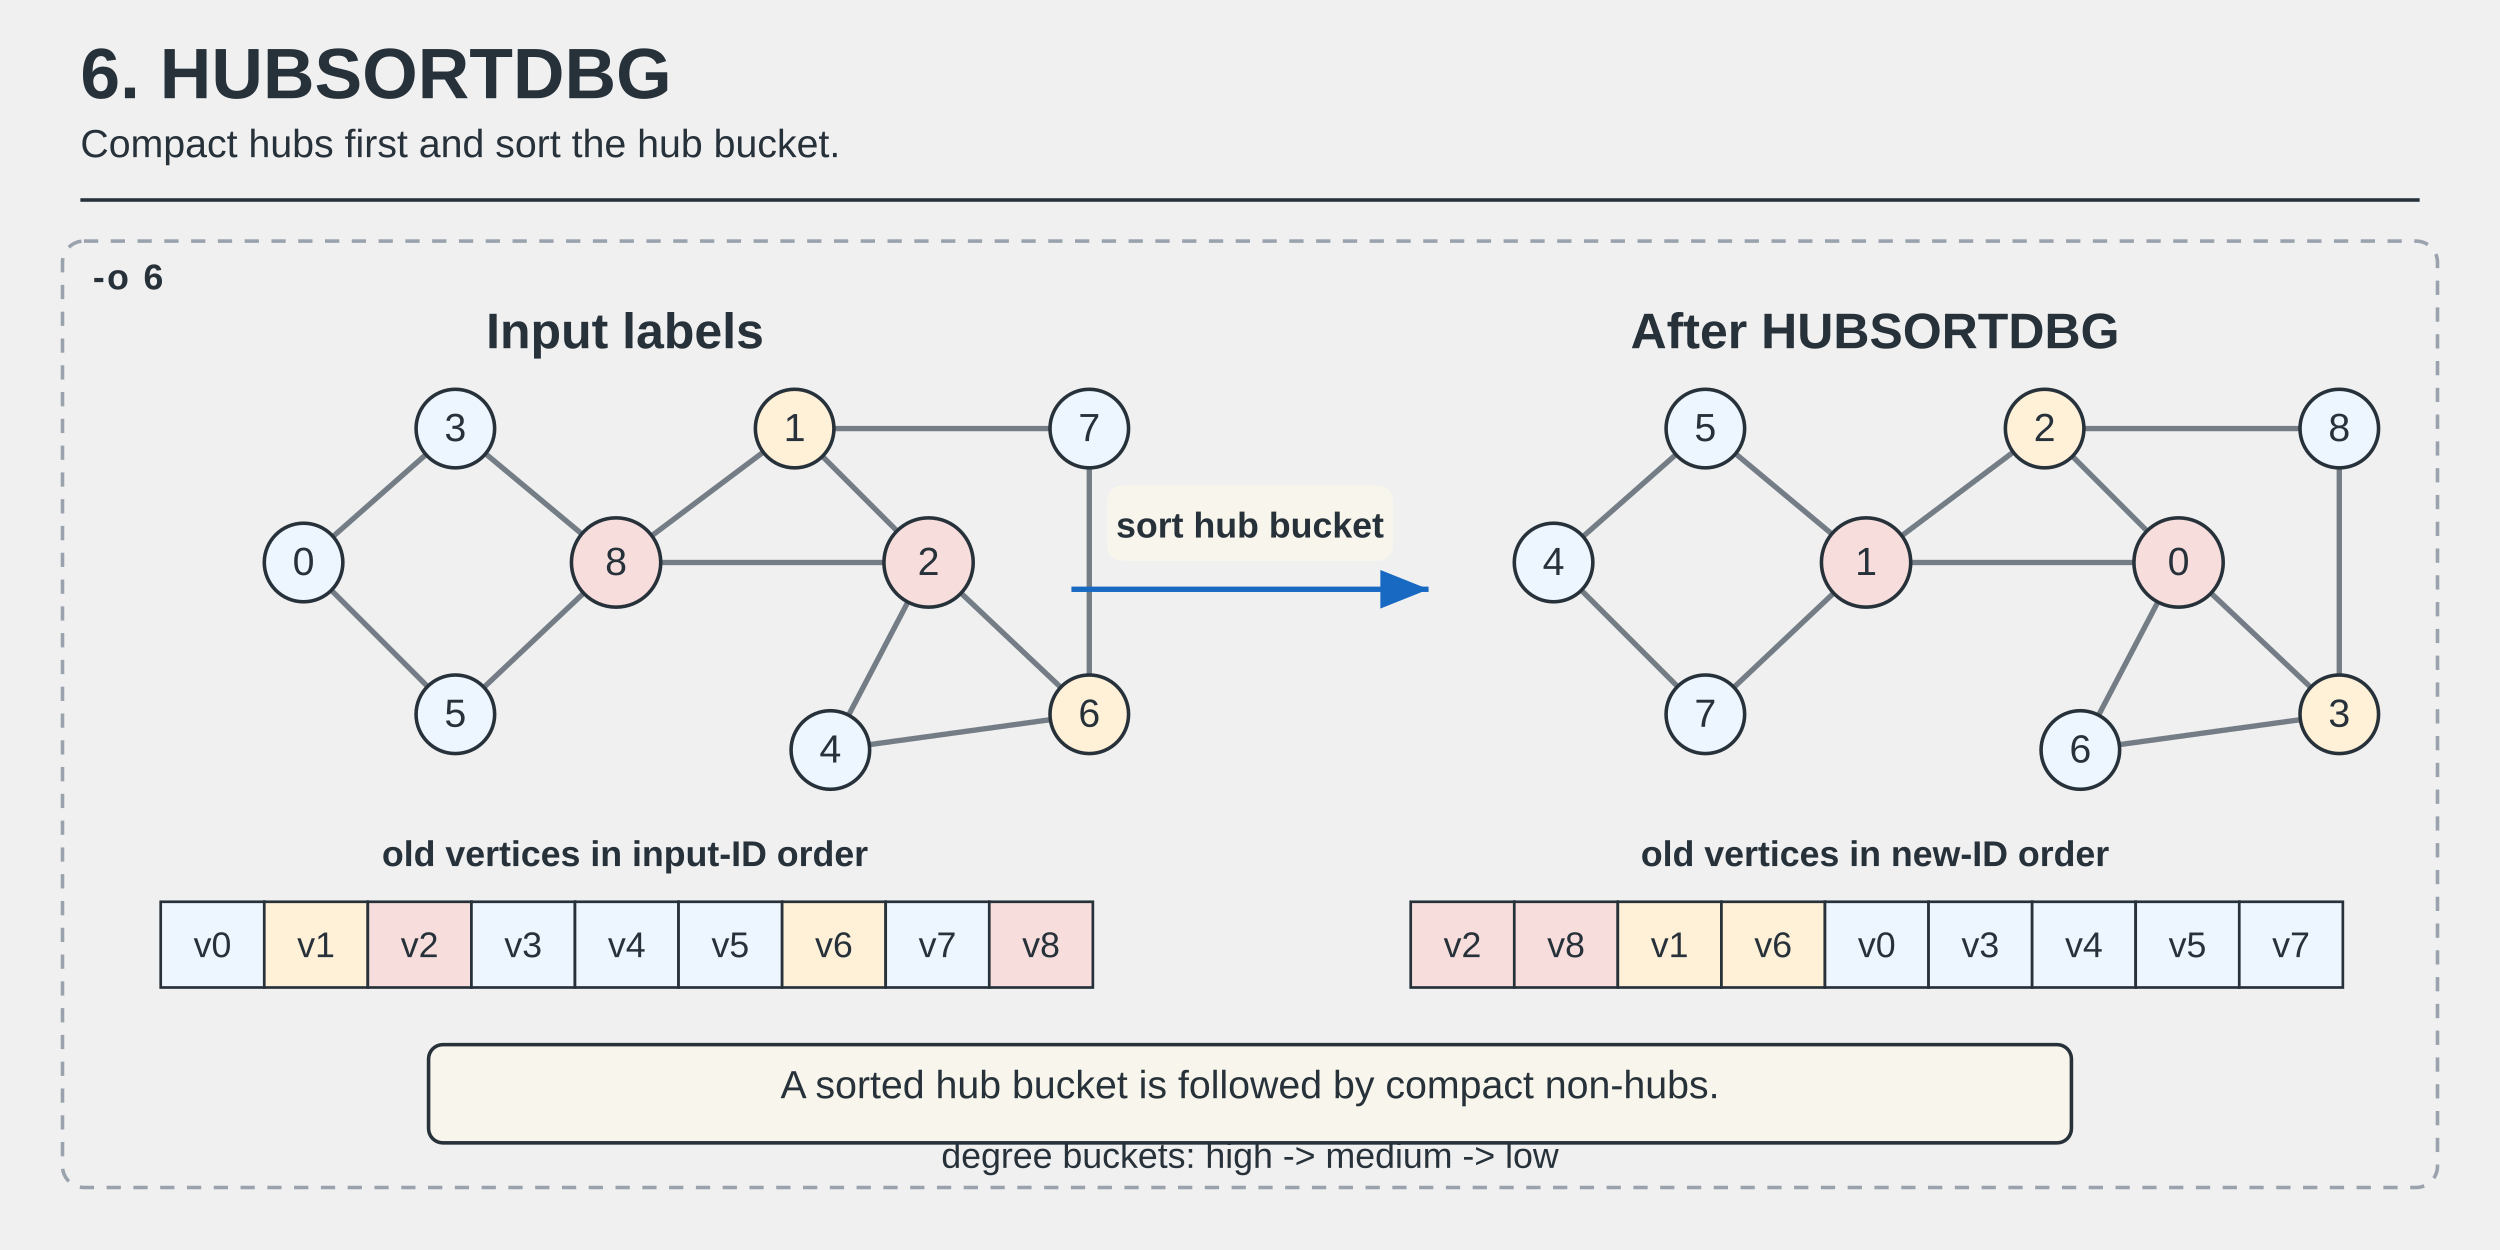
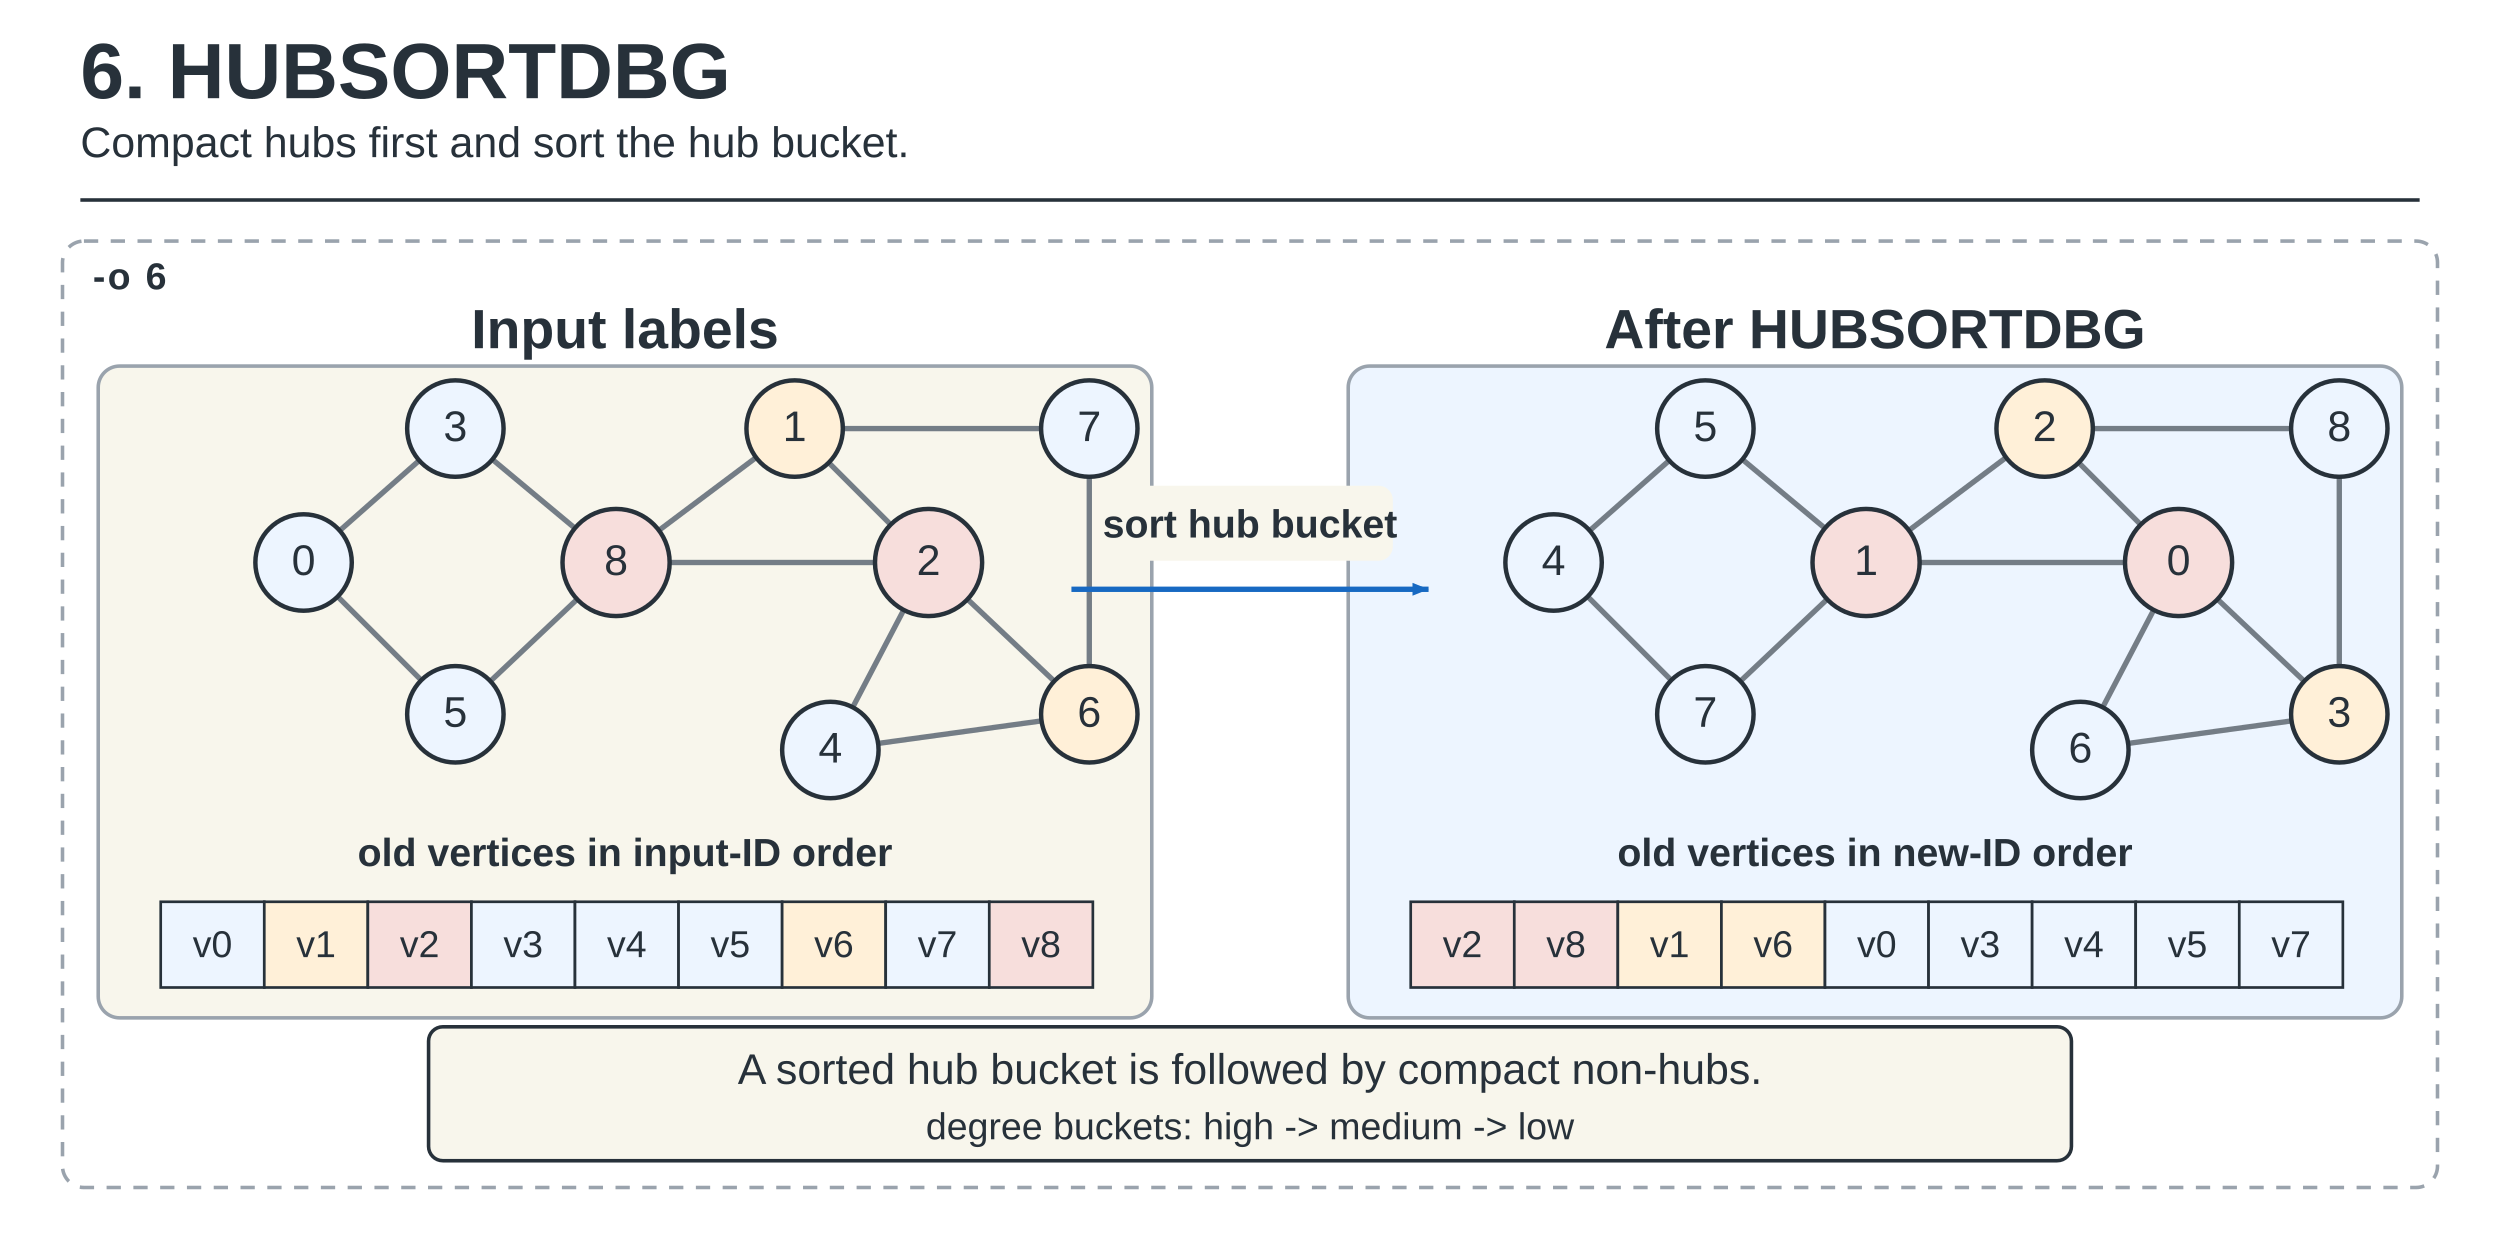
<svg xmlns="http://www.w3.org/2000/svg" width="1400" height="700" viewBox="0 0 1400 700" role="img" aria-labelledby="title desc" fill="#27313A">
  <defs>
-     <marker id="arrow" viewBox="0 0 10 8" markerWidth="9" markerHeight="8" refX="10" refY="4" orient="auto">
+     <marker id="arrow" viewBox="0 0 10 8" markerWidth="9" markerHeight="8" refX="10" refY="4" orient="auto" markerUnits="userSpaceOnUse">
      <path d="M0 0 L10 4 L0 8 Z" fill="#1769C2" />
    </marker>
-     <marker id="edge-arrow" viewBox="0 0 8 6" markerWidth="7" markerHeight="6" refX="8" refY="3" orient="auto">
+     <marker id="edge-arrow" viewBox="0 0 8 6" markerWidth="7" markerHeight="6" refX="8" refY="3" orient="auto" markerUnits="userSpaceOnUse">
      <path d="M0 0 L8 3 L0 6 Z" fill="#747D86" />
    </marker>
    <style>
      :root{color-scheme:light dark}
      @media(prefers-color-scheme:dark){
        [fill="#27313A"]{fill:#ECE7DD}[stroke="#27313A"]{stroke:#ECE7DD}
+         [fill="#FFFFFF"]{fill:#1E2327}
        [fill="#F8F6EC"]{fill:#252A2E}[fill="#EDF5FF"]{fill:#273846}
        [fill="#E7F7EA"]{fill:#24382A}[fill="#FFF0D8"]{fill:#3B3122}
        [fill="#F7DEDC"]{fill:#3D292A}[fill="#EEE9FF"]{fill:#302C3C}
        [stroke="#9AA3AD"]{stroke:#747D86}
      }
-       .sans{font-family:Arial,Helvetica,sans-serif}.title{font-size:40px;font-weight:700}
-       .subtitle{font-size:22px}.domain{font-size:20px;font-weight:700;letter-spacing:1.3px}
-       .heading{font-size:28px;font-weight:700}.body{font-size:22px}
-       .label{font-size:20px;font-weight:700}.small{font-size:20px}
+       .sans{font-family:Arial,Helvetica,sans-serif}.title{font-size:44px;font-weight:700}
+       .subtitle{font-size:24px}.domain{font-size:21px;font-weight:700;letter-spacing:1.3px}
+       .heading{font-size:31px;font-weight:700}.body{font-size:24px}
+       .label{font-size:22px;font-weight:700}.small{font-size:21px}
      .flow{fill:none;stroke:#1769C2;stroke-width:3;marker-end:url(#arrow)}
+           .graph-panel{stroke:#9AA3AD;stroke-width:2}
    </style>
  </defs>
+   <rect width="1400" height="700" fill="#FFFFFF" />
  <text x="45" y="55" class="sans title">6. HUBSORTDBG</text>
  <text x="45" y="88" class="sans subtitle">Compact hubs first and sort the hub bucket.</text>
  <line x1="45" y1="112" x2="1355" y2="112" stroke="#27313A" stroke-width="2" />
  <rect x="35" y="135" width="1330" height="530" rx="12" fill="none" stroke="#9AA3AD" stroke-width="2" stroke-dasharray="8 7" />
  <text x="52" y="162" class="sans domain">-o 6</text>
  <text x="350" y="195" text-anchor="middle" class="sans heading">Input labels</text>
  <text x="1050" y="195" text-anchor="middle" class="sans heading">After HUBSORTDBG</text>
+   <rect x="55" y="205" width="590" height="365" rx="12" fill="#F8F6EC" class="graph-panel" />
+   <rect x="755" y="205" width="590" height="365" rx="12" fill="#EDF5FF" class="graph-panel" />
  <line x1="170" y1="315" x2="255" y2="240" stroke="#747D86" stroke-width="3" />
  <line x1="170" y1="315" x2="255" y2="400" stroke="#747D86" stroke-width="3" />
  <line x1="255" y1="240" x2="345" y2="315" stroke="#747D86" stroke-width="3" />
  <line x1="255" y1="400" x2="345" y2="315" stroke="#747D86" stroke-width="3" />
  <line x1="345" y1="315" x2="445" y2="240" stroke="#747D86" stroke-width="3" />
  <line x1="345" y1="315" x2="520" y2="315" stroke="#747D86" stroke-width="3" />
  <line x1="445" y1="240" x2="520" y2="315" stroke="#747D86" stroke-width="3" />
  <line x1="445" y1="240" x2="610" y2="240" stroke="#747D86" stroke-width="3" />
  <line x1="520" y1="315" x2="465" y2="420" stroke="#747D86" stroke-width="3" />
  <line x1="520" y1="315" x2="610" y2="400" stroke="#747D86" stroke-width="3" />
  <line x1="465" y1="420" x2="610" y2="400" stroke="#747D86" stroke-width="3" />
  <line x1="610" y1="400" x2="610" y2="240" stroke="#747D86" stroke-width="3" />
-   <circle cx="170" cy="315" r="22" fill="#EDF5FF" stroke="#27313A" stroke-width="2" />
+   <circle cx="170" cy="315" r="27" fill="#EDF5FF" stroke="#27313A" stroke-width="2.5" />
  <text x="170" y="322" text-anchor="middle" class="sans body">0</text>
-   <circle cx="255" cy="240" r="22" fill="#EDF5FF" stroke="#27313A" stroke-width="2" />
+   <circle cx="255" cy="240" r="27" fill="#EDF5FF" stroke="#27313A" stroke-width="2.5" />
  <text x="255" y="247" text-anchor="middle" class="sans body">3</text>
-   <circle cx="255" cy="400" r="22" fill="#EDF5FF" stroke="#27313A" stroke-width="2" />
+   <circle cx="255" cy="400" r="27" fill="#EDF5FF" stroke="#27313A" stroke-width="2.5" />
  <text x="255" y="407" text-anchor="middle" class="sans body">5</text>
-   <circle cx="345" cy="315" r="25" fill="#F7DEDC" stroke="#27313A" stroke-width="2" />
+   <circle cx="345" cy="315" r="30" fill="#F7DEDC" stroke="#27313A" stroke-width="2.5" />
  <text x="345" y="322" text-anchor="middle" class="sans body">8</text>
-   <circle cx="445" cy="240" r="22" fill="#FFF0D8" stroke="#27313A" stroke-width="2" />
+   <circle cx="445" cy="240" r="27" fill="#FFF0D8" stroke="#27313A" stroke-width="2.5" />
  <text x="445" y="247" text-anchor="middle" class="sans body">1</text>
-   <circle cx="520" cy="315" r="25" fill="#F7DEDC" stroke="#27313A" stroke-width="2" />
+   <circle cx="520" cy="315" r="30" fill="#F7DEDC" stroke="#27313A" stroke-width="2.5" />
  <text x="520" y="322" text-anchor="middle" class="sans body">2</text>
-   <circle cx="465" cy="420" r="22" fill="#EDF5FF" stroke="#27313A" stroke-width="2" />
+   <circle cx="465" cy="420" r="27" fill="#EDF5FF" stroke="#27313A" stroke-width="2.5" />
  <text x="465" y="427" text-anchor="middle" class="sans body">4</text>
-   <circle cx="610" cy="400" r="22" fill="#FFF0D8" stroke="#27313A" stroke-width="2" />
+   <circle cx="610" cy="400" r="27" fill="#FFF0D8" stroke="#27313A" stroke-width="2.5" />
  <text x="610" y="407" text-anchor="middle" class="sans body">6</text>
-   <circle cx="610" cy="240" r="22" fill="#EDF5FF" stroke="#27313A" stroke-width="2" />
+   <circle cx="610" cy="240" r="27" fill="#EDF5FF" stroke="#27313A" stroke-width="2.5" />
  <text x="610" y="247" text-anchor="middle" class="sans body">7</text>
  <path d="M600 330 H800" class="flow" />
  <rect x="620" y="272" width="160" height="42" rx="8" fill="#F8F6EC" />
  <text x="700" y="301" text-anchor="middle" class="sans label">sort hub bucket</text>
  <line x1="870" y1="315" x2="955" y2="240" stroke="#747D86" stroke-width="3" />
  <line x1="870" y1="315" x2="955" y2="400" stroke="#747D86" stroke-width="3" />
  <line x1="955" y1="240" x2="1045" y2="315" stroke="#747D86" stroke-width="3" />
  <line x1="955" y1="400" x2="1045" y2="315" stroke="#747D86" stroke-width="3" />
  <line x1="1045" y1="315" x2="1145" y2="240" stroke="#747D86" stroke-width="3" />
  <line x1="1045" y1="315" x2="1220" y2="315" stroke="#747D86" stroke-width="3" />
  <line x1="1145" y1="240" x2="1220" y2="315" stroke="#747D86" stroke-width="3" />
  <line x1="1145" y1="240" x2="1310" y2="240" stroke="#747D86" stroke-width="3" />
  <line x1="1220" y1="315" x2="1165" y2="420" stroke="#747D86" stroke-width="3" />
  <line x1="1220" y1="315" x2="1310" y2="400" stroke="#747D86" stroke-width="3" />
  <line x1="1165" y1="420" x2="1310" y2="400" stroke="#747D86" stroke-width="3" />
  <line x1="1310" y1="400" x2="1310" y2="240" stroke="#747D86" stroke-width="3" />
-   <circle cx="870" cy="315" r="22" fill="#EDF5FF" stroke="#27313A" stroke-width="2" />
+   <circle cx="870" cy="315" r="27" fill="#EDF5FF" stroke="#27313A" stroke-width="2.5" />
  <text x="870" y="322" text-anchor="middle" class="sans body">4</text>
-   <circle cx="955" cy="240" r="22" fill="#EDF5FF" stroke="#27313A" stroke-width="2" />
+   <circle cx="955" cy="240" r="27" fill="#EDF5FF" stroke="#27313A" stroke-width="2.5" />
  <text x="955" y="247" text-anchor="middle" class="sans body">5</text>
-   <circle cx="955" cy="400" r="22" fill="#EDF5FF" stroke="#27313A" stroke-width="2" />
+   <circle cx="955" cy="400" r="27" fill="#EDF5FF" stroke="#27313A" stroke-width="2.5" />
  <text x="955" y="407" text-anchor="middle" class="sans body">7</text>
-   <circle cx="1045" cy="315" r="25" fill="#F7DEDC" stroke="#27313A" stroke-width="2" />
+   <circle cx="1045" cy="315" r="30" fill="#F7DEDC" stroke="#27313A" stroke-width="2.5" />
  <text x="1045" y="322" text-anchor="middle" class="sans body">1</text>
-   <circle cx="1145" cy="240" r="22" fill="#FFF0D8" stroke="#27313A" stroke-width="2" />
+   <circle cx="1145" cy="240" r="27" fill="#FFF0D8" stroke="#27313A" stroke-width="2.5" />
  <text x="1145" y="247" text-anchor="middle" class="sans body">2</text>
-   <circle cx="1220" cy="315" r="25" fill="#F7DEDC" stroke="#27313A" stroke-width="2" />
+   <circle cx="1220" cy="315" r="30" fill="#F7DEDC" stroke="#27313A" stroke-width="2.5" />
  <text x="1220" y="322" text-anchor="middle" class="sans body">0</text>
-   <circle cx="1165" cy="420" r="22" fill="#EDF5FF" stroke="#27313A" stroke-width="2" />
+   <circle cx="1165" cy="420" r="27" fill="#EDF5FF" stroke="#27313A" stroke-width="2.5" />
  <text x="1165" y="427" text-anchor="middle" class="sans body">6</text>
-   <circle cx="1310" cy="400" r="22" fill="#FFF0D8" stroke="#27313A" stroke-width="2" />
+   <circle cx="1310" cy="400" r="27" fill="#FFF0D8" stroke="#27313A" stroke-width="2.5" />
  <text x="1310" y="407" text-anchor="middle" class="sans body">3</text>
-   <circle cx="1310" cy="240" r="22" fill="#EDF5FF" stroke="#27313A" stroke-width="2" />
+   <circle cx="1310" cy="240" r="27" fill="#EDF5FF" stroke="#27313A" stroke-width="2.5" />
  <text x="1310" y="247" text-anchor="middle" class="sans body">8</text>
  <text x="350" y="485" text-anchor="middle" class="sans label">old vertices in input-ID order</text>
  <text x="1050" y="485" text-anchor="middle" class="sans label">old vertices in new-ID order</text>
  <rect x="90" y="505" width="58" height="48" fill="#EDF5FF" stroke="#27313A" stroke-width="1.5" />
  <text x="119" y="536" text-anchor="middle" class="sans small">v0</text>
  <rect x="148" y="505" width="58" height="48" fill="#FFF0D8" stroke="#27313A" stroke-width="1.5" />
  <text x="177" y="536" text-anchor="middle" class="sans small">v1</text>
  <rect x="206" y="505" width="58" height="48" fill="#F7DEDC" stroke="#27313A" stroke-width="1.5" />
  <text x="235" y="536" text-anchor="middle" class="sans small">v2</text>
  <rect x="264" y="505" width="58" height="48" fill="#EDF5FF" stroke="#27313A" stroke-width="1.5" />
  <text x="293" y="536" text-anchor="middle" class="sans small">v3</text>
  <rect x="322" y="505" width="58" height="48" fill="#EDF5FF" stroke="#27313A" stroke-width="1.5" />
  <text x="351" y="536" text-anchor="middle" class="sans small">v4</text>
  <rect x="380" y="505" width="58" height="48" fill="#EDF5FF" stroke="#27313A" stroke-width="1.5" />
  <text x="409" y="536" text-anchor="middle" class="sans small">v5</text>
  <rect x="438" y="505" width="58" height="48" fill="#FFF0D8" stroke="#27313A" stroke-width="1.5" />
  <text x="467" y="536" text-anchor="middle" class="sans small">v6</text>
  <rect x="496" y="505" width="58" height="48" fill="#EDF5FF" stroke="#27313A" stroke-width="1.5" />
  <text x="525" y="536" text-anchor="middle" class="sans small">v7</text>
  <rect x="554" y="505" width="58" height="48" fill="#F7DEDC" stroke="#27313A" stroke-width="1.5" />
  <text x="583" y="536" text-anchor="middle" class="sans small">v8</text>
  <rect x="790" y="505" width="58" height="48" fill="#F7DEDC" stroke="#27313A" stroke-width="1.5" />
  <text x="819" y="536" text-anchor="middle" class="sans small">v2</text>
  <rect x="848" y="505" width="58" height="48" fill="#F7DEDC" stroke="#27313A" stroke-width="1.5" />
  <text x="877" y="536" text-anchor="middle" class="sans small">v8</text>
  <rect x="906" y="505" width="58" height="48" fill="#FFF0D8" stroke="#27313A" stroke-width="1.5" />
  <text x="935" y="536" text-anchor="middle" class="sans small">v1</text>
  <rect x="964" y="505" width="58" height="48" fill="#FFF0D8" stroke="#27313A" stroke-width="1.5" />
  <text x="993" y="536" text-anchor="middle" class="sans small">v6</text>
  <rect x="1022" y="505" width="58" height="48" fill="#EDF5FF" stroke="#27313A" stroke-width="1.5" />
  <text x="1051" y="536" text-anchor="middle" class="sans small">v0</text>
  <rect x="1080" y="505" width="58" height="48" fill="#EDF5FF" stroke="#27313A" stroke-width="1.5" />
  <text x="1109" y="536" text-anchor="middle" class="sans small">v3</text>
  <rect x="1138" y="505" width="58" height="48" fill="#EDF5FF" stroke="#27313A" stroke-width="1.5" />
  <text x="1167" y="536" text-anchor="middle" class="sans small">v4</text>
  <rect x="1196" y="505" width="58" height="48" fill="#EDF5FF" stroke="#27313A" stroke-width="1.5" />
  <text x="1225" y="536" text-anchor="middle" class="sans small">v5</text>
  <rect x="1254" y="505" width="58" height="48" fill="#EDF5FF" stroke="#27313A" stroke-width="1.5" />
  <text x="1283" y="536" text-anchor="middle" class="sans small">v7</text>
-   <rect x="240" y="585" width="920" height="55" rx="8" fill="#F8F6EC" stroke="#27313A" stroke-width="2" />
-   <text x="700" y="615" text-anchor="middle" class="sans body">A sorted hub bucket is followed by compact non-hubs.</text>
-   <text x="700" y="654" text-anchor="middle" class="sans small">degree buckets: high -&gt; medium -&gt; low</text>
+   <rect x="240" y="575" width="920" height="75" rx="8" fill="#F8F6EC" stroke="#27313A" stroke-width="2" />
+   <text x="700" y="607" text-anchor="middle" class="sans body">A sorted hub bucket is followed by compact non-hubs.</text>
+   <text x="700" y="638" text-anchor="middle" class="sans small">degree buckets: high -&gt; medium -&gt; low</text>
</svg>
